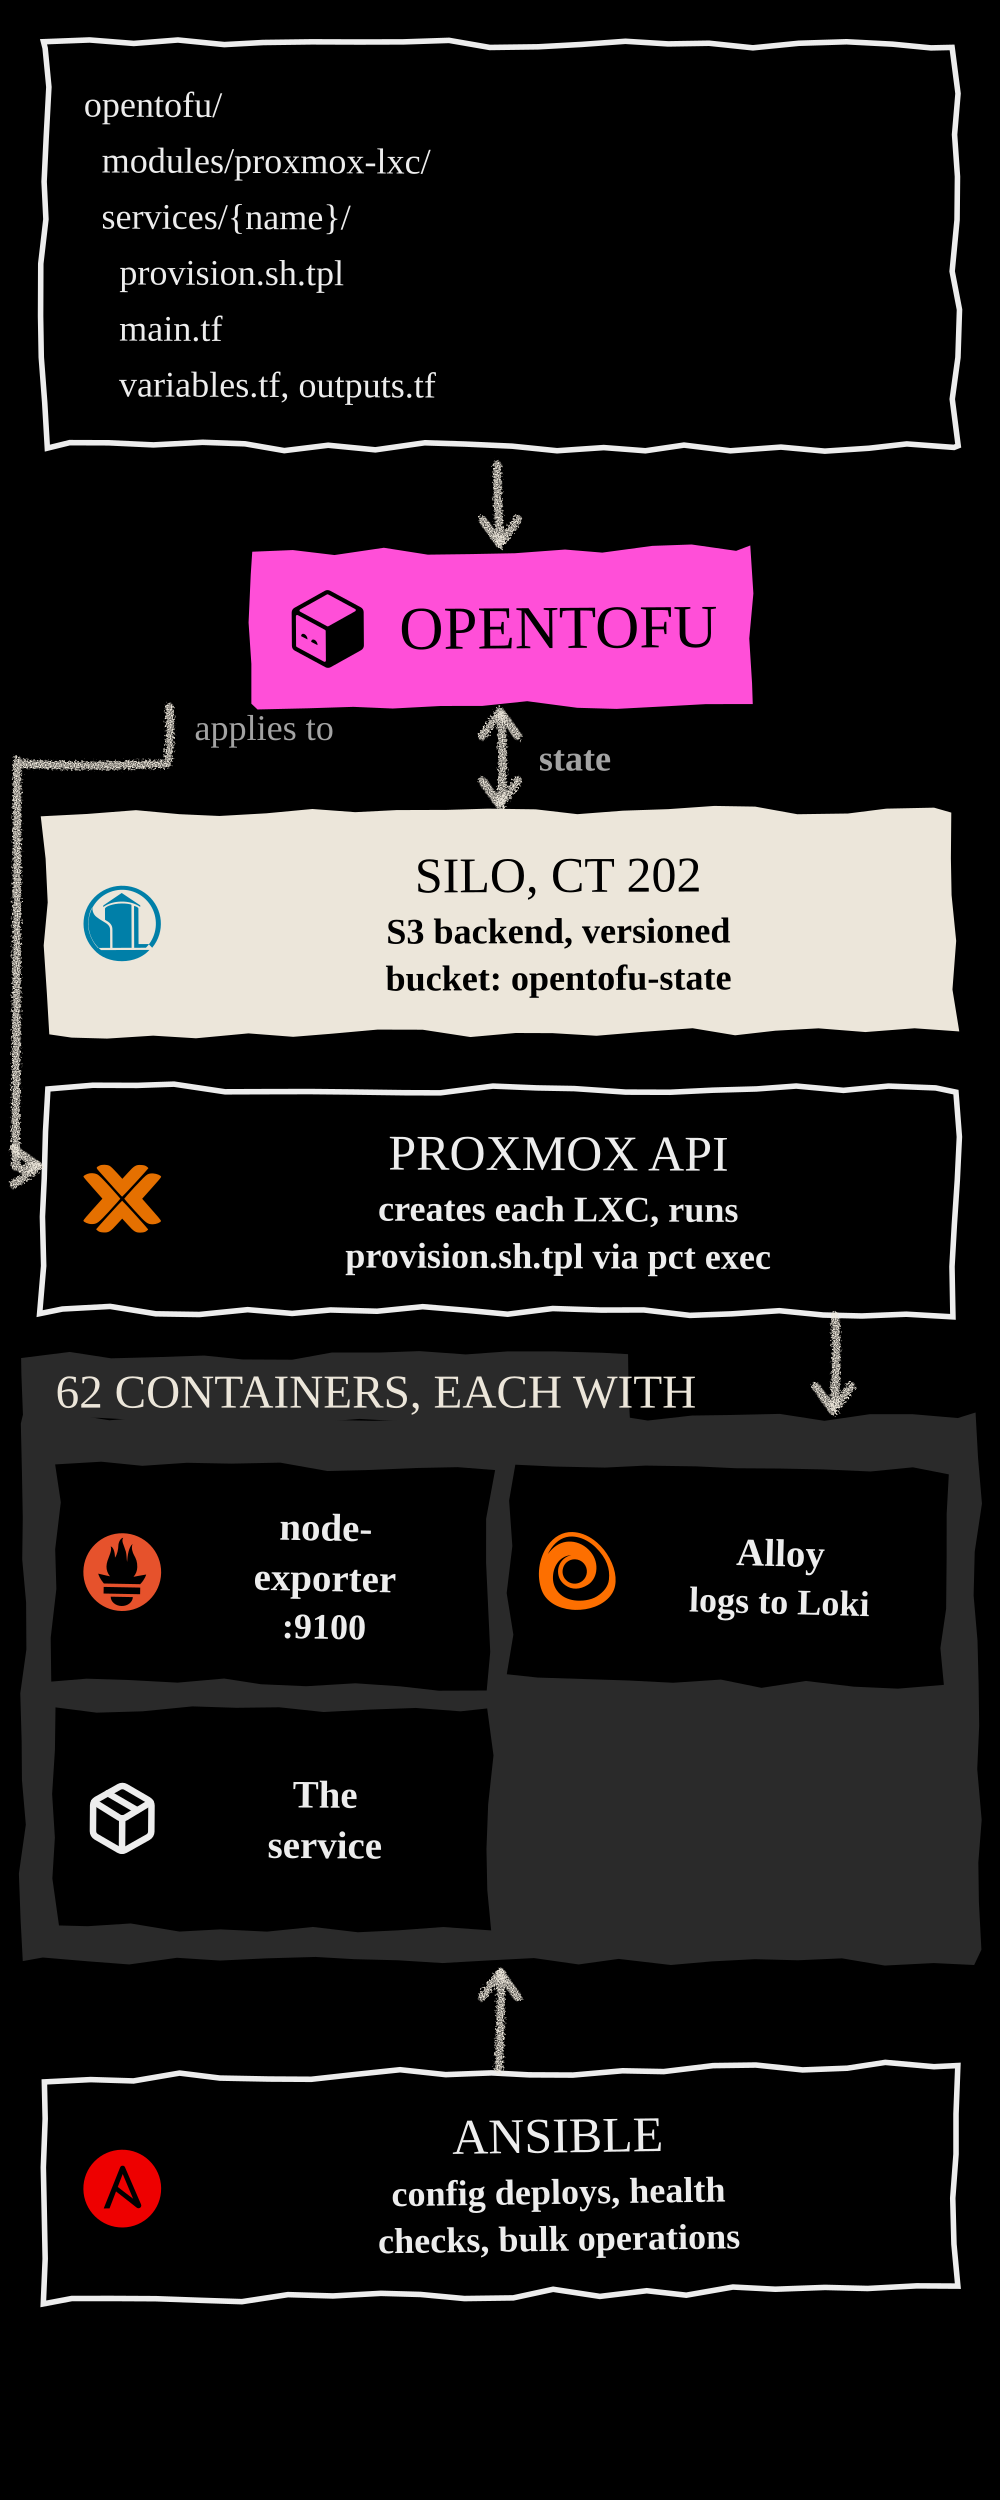
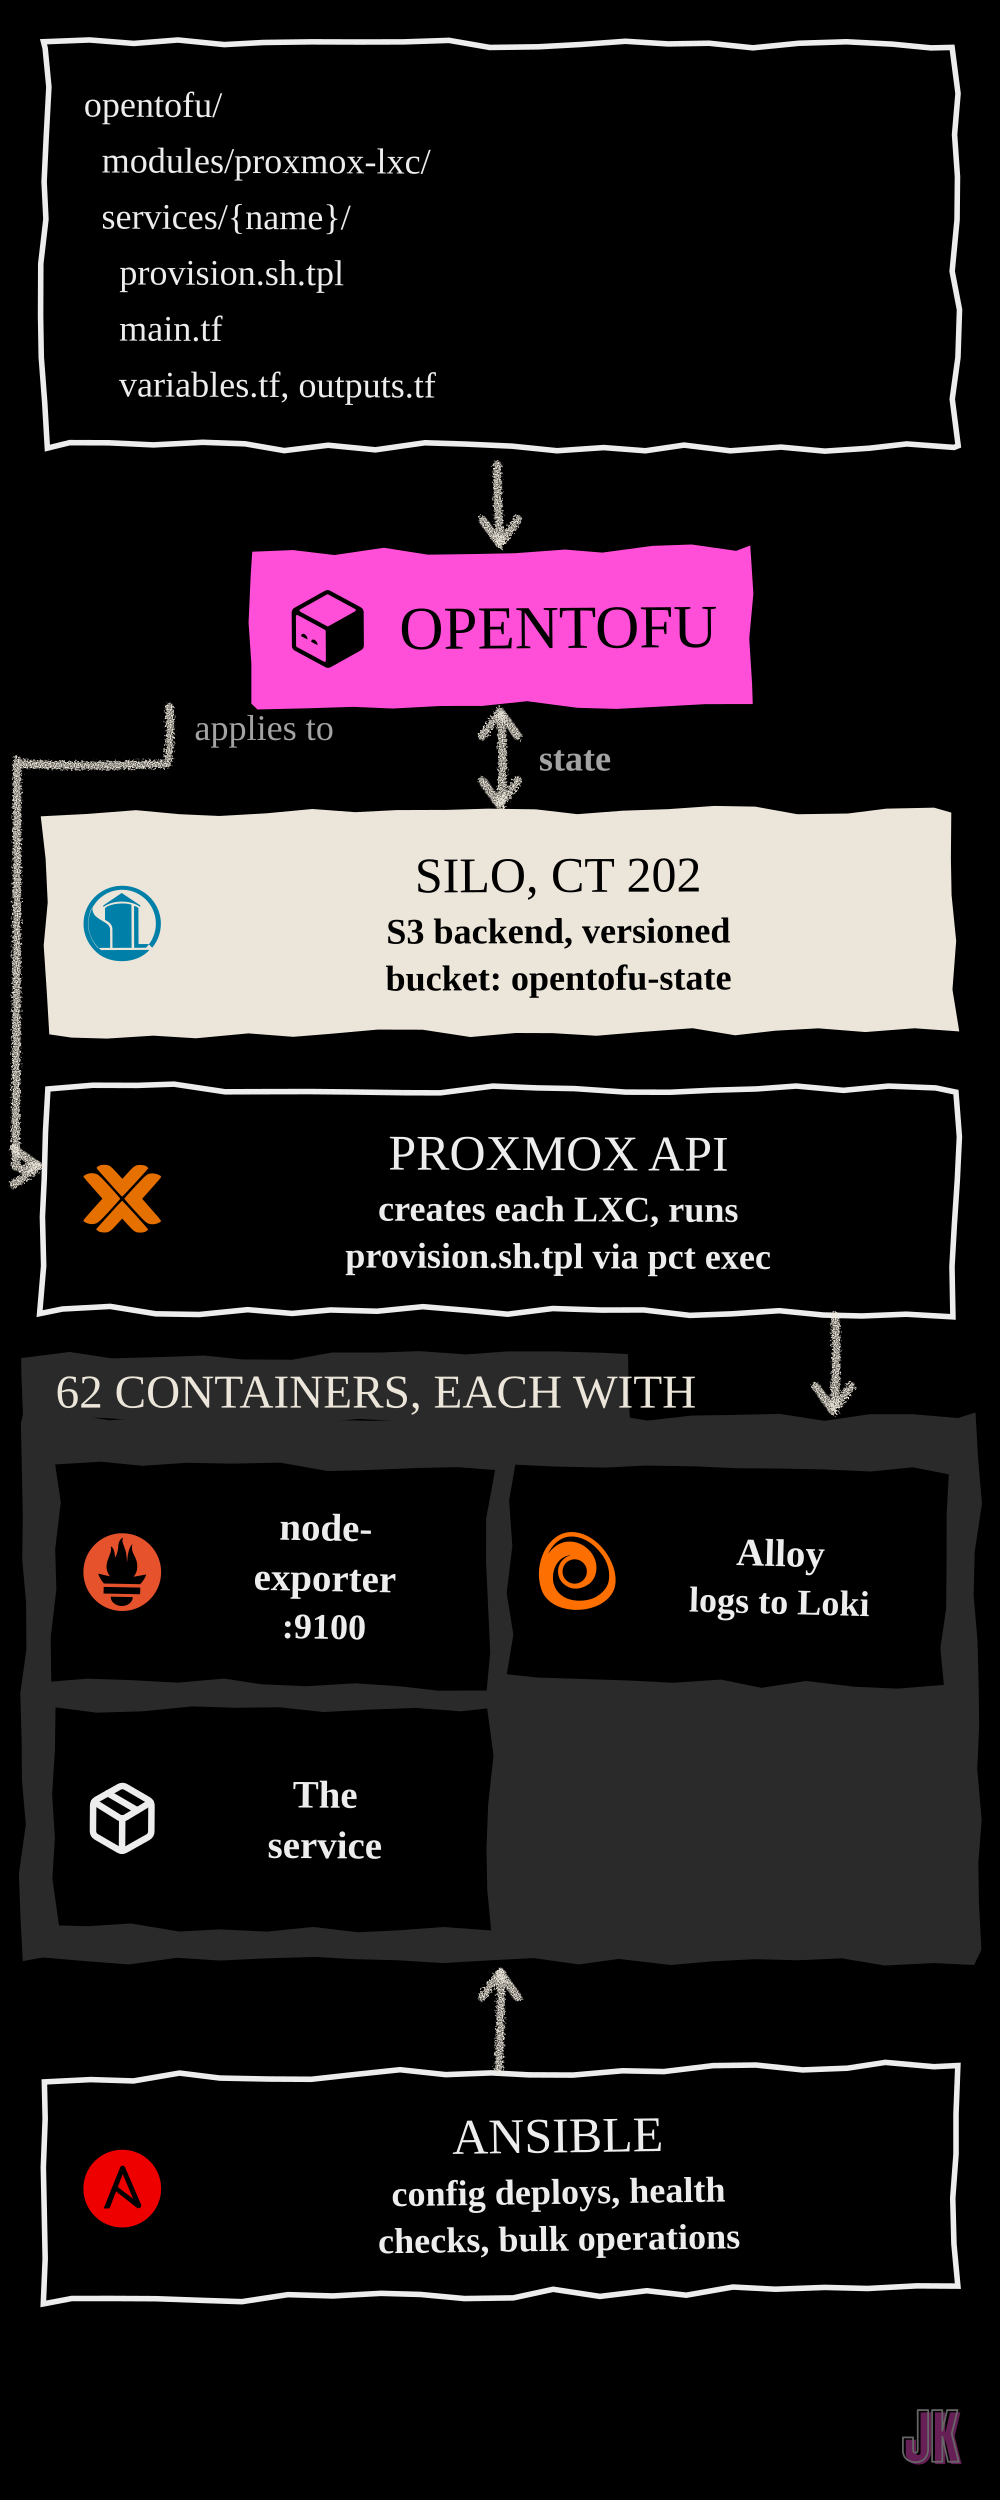
<svg xmlns="http://www.w3.org/2000/svg" viewBox="0 0 360 900" width="360" height="900" role="img" aria-label="The OpenTofu setup: a Git repo holds a reusable Debian 13 LXC baseline module and one directory per service (provision.sh.tpl, main.tf, variables and outputs). OpenTofu reads and writes its state in Silo, the maintained MinIO fork (CT 202 at 192.168.0.202:9000, bucket opentofu-state, a versioned, self-hosted S3 backend) and applies to the Proxmox API, which creates each LXC and runs provision.sh.tpl through pct exec. That gives 62 containers, each running Prometheus node-exporter on port 9100, Grafana Alloy shipping logs to Loki, and the service itself. Ansible handles the operational layer across them: config deploys, health-check rollouts and bulk operations.">
  <defs>
    <filter id="opentofu-proxmox-immutable-homelab-tofu-flow-phone-crayon-1" filterUnits="userSpaceOnUse" x="168" y="156.4" width="23" height="49.6">
      <feTurbulence type="fractalNoise" baseFrequency="1.2" numOctaves="2" seed="3" result="n" />
      <feDisplacementMap in="SourceGraphic" in2="n" scale="2.5" result="d" />
      <feTurbulence type="fractalNoise" baseFrequency="2.2" seed="8" result="g" />
      <feColorMatrix in="g" type="matrix" values="0 0 0 0 0  0 0 0 0 0  0 0 0 0 0  0 0 0 -1.6 1.5" result="holes" />
      <feComposite in="d" in2="holes" operator="in" />
    </filter>
    <filter id="opentofu-proxmox-immutable-homelab-tofu-flow-phone-crayon-2" filterUnits="userSpaceOnUse" x="162.6" y="176" width="34.8" height="31">
      <feTurbulence type="fractalNoise" baseFrequency="1.2" numOctaves="2" seed="3" result="n" />
      <feDisplacementMap in="SourceGraphic" in2="n" scale="2.5" result="d" />
      <feTurbulence type="fractalNoise" baseFrequency="2.2" seed="8" result="g" />
      <feColorMatrix in="g" type="matrix" values="0 0 0 0 0  0 0 0 0 0  0 0 0 0 0  0 0 0 -1.6 1.5" result="holes" />
      <feComposite in="d" in2="holes" operator="in" />
    </filter>
    <filter id="opentofu-proxmox-immutable-homelab-tofu-flow-phone-crayon-3" filterUnits="userSpaceOnUse" x="169.2" y="246.3" width="23.5" height="53.8">
      <feTurbulence type="fractalNoise" baseFrequency="1.2" numOctaves="2" seed="3" result="n" />
      <feDisplacementMap in="SourceGraphic" in2="n" scale="2.5" result="d" />
      <feTurbulence type="fractalNoise" baseFrequency="2.2" seed="8" result="g" />
      <feColorMatrix in="g" type="matrix" values="0 0 0 0 0  0 0 0 0 0  0 0 0 0 0  0 0 0 -1.6 1.5" result="holes" />
      <feComposite in="d" in2="holes" operator="in" />
    </filter>
    <filter id="opentofu-proxmox-immutable-homelab-tofu-flow-phone-crayon-4" filterUnits="userSpaceOnUse" x="162.6" y="270" width="34.8" height="31">
      <feTurbulence type="fractalNoise" baseFrequency="1.2" numOctaves="2" seed="3" result="n" />
      <feDisplacementMap in="SourceGraphic" in2="n" scale="2.5" result="d" />
      <feTurbulence type="fractalNoise" baseFrequency="2.2" seed="8" result="g" />
      <feColorMatrix in="g" type="matrix" values="0 0 0 0 0  0 0 0 0 0  0 0 0 0 0  0 0 0 -1.6 1.5" result="holes" />
      <feComposite in="d" in2="holes" operator="in" />
    </filter>
    <filter id="opentofu-proxmox-immutable-homelab-tofu-flow-phone-crayon-5" filterUnits="userSpaceOnUse" x="162.6" y="245" width="34.8" height="31">
      <feTurbulence type="fractalNoise" baseFrequency="1.2" numOctaves="2" seed="3" result="n" />
      <feDisplacementMap in="SourceGraphic" in2="n" scale="2.5" result="d" />
      <feTurbulence type="fractalNoise" baseFrequency="2.2" seed="8" result="g" />
      <feColorMatrix in="g" type="matrix" values="0 0 0 0 0  0 0 0 0 0  0 0 0 0 0  0 0 0 -1.6 1.5" result="holes" />
      <feComposite in="d" in2="holes" operator="in" />
    </filter>
    <filter id="opentofu-proxmox-immutable-homelab-tofu-flow-phone-crayon-6" filterUnits="userSpaceOnUse" x="-5.4" y="243.6" width="78" height="188.2">
      <feTurbulence type="fractalNoise" baseFrequency="1.2" numOctaves="2" seed="3" result="n" />
      <feDisplacementMap in="SourceGraphic" in2="n" scale="2.5" result="d" />
      <feTurbulence type="fractalNoise" baseFrequency="2.2" seed="8" result="g" />
      <feColorMatrix in="g" type="matrix" values="0 0 0 0 0  0 0 0 0 0  0 0 0 0 0  0 0 0 -1.6 1.5" result="holes" />
      <feComposite in="d" in2="holes" operator="in" />
    </filter>
    <filter id="opentofu-proxmox-immutable-homelab-tofu-flow-phone-crayon-7" filterUnits="userSpaceOnUse" x="-6" y="402.6" width="31" height="34.8">
      <feTurbulence type="fractalNoise" baseFrequency="1.2" numOctaves="2" seed="3" result="n" />
      <feDisplacementMap in="SourceGraphic" in2="n" scale="2.5" result="d" />
      <feTurbulence type="fractalNoise" baseFrequency="2.2" seed="8" result="g" />
      <feColorMatrix in="g" type="matrix" values="0 0 0 0 0  0 0 0 0 0  0 0 0 0 0  0 0 0 -1.6 1.5" result="holes" />
      <feComposite in="d" in2="holes" operator="in" />
    </filter>
    <filter id="opentofu-proxmox-immutable-homelab-tofu-flow-phone-crayon-8" filterUnits="userSpaceOnUse" x="289.2" y="462.7" width="23.4" height="54.9">
      <feTurbulence type="fractalNoise" baseFrequency="1.2" numOctaves="2" seed="3" result="n" />
      <feDisplacementMap in="SourceGraphic" in2="n" scale="2.5" result="d" />
      <feTurbulence type="fractalNoise" baseFrequency="2.2" seed="8" result="g" />
      <feColorMatrix in="g" type="matrix" values="0 0 0 0 0  0 0 0 0 0  0 0 0 0 0  0 0 0 -1.6 1.5" result="holes" />
      <feComposite in="d" in2="holes" operator="in" />
    </filter>
    <filter id="opentofu-proxmox-immutable-homelab-tofu-flow-phone-crayon-9" filterUnits="userSpaceOnUse" x="282.6" y="488" width="34.8" height="31">
      <feTurbulence type="fractalNoise" baseFrequency="1.2" numOctaves="2" seed="3" result="n" />
      <feDisplacementMap in="SourceGraphic" in2="n" scale="2.5" result="d" />
      <feTurbulence type="fractalNoise" baseFrequency="2.2" seed="8" result="g" />
      <feColorMatrix in="g" type="matrix" values="0 0 0 0 0  0 0 0 0 0  0 0 0 0 0  0 0 0 -1.6 1.5" result="holes" />
      <feComposite in="d" in2="holes" operator="in" />
    </filter>
    <filter id="opentofu-proxmox-immutable-homelab-tofu-flow-phone-crayon-10" filterUnits="userSpaceOnUse" x="168.5" y="699.2" width="22.9" height="56.6">
      <feTurbulence type="fractalNoise" baseFrequency="1.2" numOctaves="2" seed="3" result="n" />
      <feDisplacementMap in="SourceGraphic" in2="n" scale="2.5" result="d" />
      <feTurbulence type="fractalNoise" baseFrequency="2.2" seed="8" result="g" />
      <feColorMatrix in="g" type="matrix" values="0 0 0 0 0  0 0 0 0 0  0 0 0 0 0  0 0 0 -1.6 1.5" result="holes" />
      <feComposite in="d" in2="holes" operator="in" />
    </filter>
    <filter id="opentofu-proxmox-immutable-homelab-tofu-flow-phone-crayon-11" filterUnits="userSpaceOnUse" x="162.6" y="699" width="34.8" height="31">
      <feTurbulence type="fractalNoise" baseFrequency="1.2" numOctaves="2" seed="3" result="n" />
      <feDisplacementMap in="SourceGraphic" in2="n" scale="2.5" result="d" />
      <feTurbulence type="fractalNoise" baseFrequency="2.2" seed="8" result="g" />
      <feColorMatrix in="g" type="matrix" values="0 0 0 0 0  0 0 0 0 0  0 0 0 0 0  0 0 0 -1.6 1.5" result="holes" />
      <feComposite in="d" in2="holes" operator="in" />
    </filter>
  </defs>
  <rect width="360" height="900" fill="#000000" />
  <path class="d-paper" d="M8.2,509.5 L23.8,508.8 L39.4,511.3 L55.3,510 L71.7,508.8 L87.2,510.5 L103.3,509 L119.5,511.2 L134.5,511.5 L153.5,510.9 L169.2,509.7 L184.1,508.6 L199.3,508.6 L214.9,508.5 L233.2,511.4 L249.1,509.6 L262.8,509.4 L280.7,509 L296.8,511.5 L313.2,509.1 L328.4,509.1 L344.8,510.5 L351.2,508.5 L352.1,524.9 L353.5,541.3 L350.9,558.6 L350.5,574.4 L351.9,590.6 L352.3,606.3 L352.5,621.3 L351.8,636.9 L353.4,655.2 L352.2,670.5 L352.4,684.7 L353.3,701.9 L350.7,707.4 L336.1,706.7 L318.5,707.6 L303.1,705 L287.2,705.7 L271.8,705.3 L256.2,706.1 L241.5,707.4 L222.7,705.2 L208.3,707.2 L192.2,704.9 L176.9,705.7 L159.2,706.7 L143.3,705.7 L127.5,705.3 L113.6,704.5 L96,705 L79.2,705.8 L63.7,704.8 L46.5,707.2 L32,706.1 L15.4,704.7 L8.2,706 L7.4,690.8 L6.8,674.5 L9.3,656.9 L7.9,640.8 L7.8,627 L7.3,609.6 L9.5,593.8 L9.4,576.9 L8,561.4 L8.2,546.4 L7.9,530 L7.5,512.5 Z" fill="#2a2a2a" />
  <path class="d-paper" d="M7.6,488.9 L25.1,486.7 L40,489 L55.6,488.6 L73.5,488 L87.3,489.4 L105.2,489.5 L119.5,486.9 L137,486.9 L151,486.4 L167.7,487.6 L182.8,486.5 L199.6,486.5 L216.9,487 L226.1,487.5 L226.3,502.7 L226.8,511.3 L209.4,511.7 L192.5,511.1 L178.9,511.1 L161.3,512.7 L145.5,511.7 L129.4,510.8 L113.2,512.1 L96.7,513.1 L81.8,512.1 L65.6,512.9 L49.8,511.2 L35.2,510.4 L18.4,510.5 L8.4,512.8 L7.7,494.8 Z" fill="#2a2a2a" />
  <text x="20" y="501" font-family="var(--font-anton, Anton), Impact, sans-serif" font-size="17" fill="#ece6da" text-anchor="start" dominant-baseline="central">62 CONTAINERS, EACH WITH</text>
  <g transform="rotate(0.2 180 88.5)">
    <path class="d-paper" d="M15.4,15.6 L32,14.9 L47.9,16.1 L63.8,14.8 L80.5,16.4 L94.5,15.6 L111.9,15.3 L129.1,15.3 L145,15.2 L161.4,14.6 L176.1,17.1 L193.5,16.8 L209,15.9 L224.9,14.7 L240.3,15.6 L255,15.3 L270.8,16.9 L287.3,15.2 L304.5,14.6 L321,15.4 L334.9,16.7 L342.5,16.5 L344.7,33.1 L343.5,47.9 L344.6,63 L344.5,78.6 L342.8,97.1 L345.5,110.9 L345,128.1 L343,143.1 L345.2,159.9 L343.7,160.5 L326.7,159.3 L313.1,160.9 L297.2,162 L281.4,160.6 L263.2,162 L246.5,160 L232.6,162.1 L217.6,161 L200.8,162.2 L184.6,160.6 L167.6,159.9 L153.1,159.5 L135.4,162.1 L118.4,160.5 L102.6,162.5 L88.5,160.1 L73.2,159.6 L55.5,160.6 L39.3,159.9 L25.3,159.9 L17.3,161.9 L16.3,145.6 L15,129.2 L14.7,114.4 L14.7,95.5 L16.5,79.5 L15.8,66 L16.5,49.9 L17.4,31.9 L16,17.9 Z" fill="#000000" stroke="#ededed" stroke-width="2" />
    <text x="30" y="38.1" font-family="var(--font-jetbrains-mono, 'JetBrains Mono'), Menlo, monospace" font-size="13" fill="#ededed" text-anchor="start" dominant-baseline="central" xml:space="preserve">opentofu/</text>
    <text x="30" y="58.2" font-family="var(--font-jetbrains-mono, 'JetBrains Mono'), Menlo, monospace" font-size="13" fill="#ededed" text-anchor="start" dominant-baseline="central" xml:space="preserve">  modules/proxmox-lxc/</text>
    <text x="30" y="78.4" font-family="var(--font-jetbrains-mono, 'JetBrains Mono'), Menlo, monospace" font-size="13" fill="#ededed" text-anchor="start" dominant-baseline="central" xml:space="preserve">  services/{name}/</text>
    <text x="30" y="98.5" font-family="var(--font-jetbrains-mono, 'JetBrains Mono'), Menlo, monospace" font-size="13" fill="#ededed" text-anchor="start" dominant-baseline="central" xml:space="preserve">    provision.sh.tpl</text>
    <text x="30" y="118.7" font-family="var(--font-jetbrains-mono, 'JetBrains Mono'), Menlo, monospace" font-size="13" fill="#ededed" text-anchor="start" dominant-baseline="central" xml:space="preserve">    main.tf</text>
    <text x="30" y="138.8" font-family="var(--font-jetbrains-mono, 'JetBrains Mono'), Menlo, monospace" font-size="13" fill="#ededed" text-anchor="start" dominant-baseline="central" xml:space="preserve">    variables.tf, outputs.tf</text>
  </g>
  <g transform="rotate(-0.4 180 226)">
    <path class="d-paper" d="M91,198 L105.6,197.5 L120.6,199.4 L138.4,196.9 L154.2,199.5 L169.9,199.4 L185.6,199.2 L203.6,198 L217,199.2 L235,196.9 L249.2,196.5 L265.2,198.9 L270.3,197 L271.3,214.3 L269.7,230.5 L270.6,246.6 L270.8,254.1 L254,254 L239.2,254.7 L221.7,255.5 L207.6,255 L189.6,252.5 L173.3,254.1 L158.6,254 L141.2,254.8 L127,254.1 L110.8,254.5 L92.5,254.8 L90.3,252.7 L90.4,238.4 L89.5,223.5 L90.4,206.3 Z" fill="#ff4fd8" />
    <svg x="104" y="212" width="28" height="28" viewBox="0 0 24 24">
      <g fill="#000000">
        <path d="m10.184 23.25.002-.01-.033-.017-8.388-4.611a1.684 1.684 0 0 1-.873-1.475V6.864c0-.614.335-1.18.873-1.476l9.424-5.18a1.687 1.687 0 0 1 1.622 0l8.31 4.568.022.012.006.002-.004-.001 1.09.599c.538.296.873.862.873 1.476v10.273c0 .614-.335 1.179-.873 1.475l-8.388 4.611-.03.016-1.006.553c-.505.277-1.117.277-1.622 0l-1.003-.552-.002.01Zm.603-1.158-.005-.001.012.006c.252.123.55-.055.558-.338l.001-9.147c0-.141-.078-.272-.202-.34L2.763 7.661c-.259-.142-.576.045-.576.341v9.135c0 .141.077.272.201.34l8.394 4.613.005.002Zm.556-.327Zm0 0Zm-2.539-4.802-.005.003-1.959-1.031-.003-.004c.001-.003.001-.007.001-.01.023-.305.153-.525.346-.632.194-.107.45-.101.72.041.272.143.508.397.671.691.163.293.252.628.229.935v.007ZM5.71 15.177l-.005.002-1.96-1.031-.002-.004.001-.01c.022-.304.152-.524.346-.632.194-.107.449-.101.72.042.271.143.508.396.671.69.162.294.252.628.229.935v.008Zm14.981-8.999-.003-.018a.382.382 0 0 0-.191-.25l-8.31-4.567a.388.388 0 0 0-.374 0L3.503 5.91c-.162.089-.226.265-.193.423l.009.007-.009-.007c.022.1.083.194.183.253l8.32 4.572c.116.064.258.064.374 0l8.321-4.573c.151-.089.212-.256.183-.407Zm-17.37.16Zm-.002.002c0-.001-.003-.003-.005-.006-.002-.002-.004-.004-.004-.003l.009.009Zm-.467-1.56-.003.002c.002.004.005.006.005.006l-.002-.008Zm.007.007c-.001.001-.002.001-.003.001h-.002l.005-.001Z" />
      </g>
    </svg>
    <text x="201" y="226" font-family="var(--font-anton, Anton), Impact, sans-serif" font-size="22" fill="#000000" text-anchor="middle" dominant-baseline="central">OPENTOFU</text>
  </g>
  <text x="194" y="273" font-family="var(--font-hanken-grotesk, 'Hanken Grotesk'), Arial, sans-serif" font-size="13" font-weight="700" fill="#a3a3a3" text-anchor="start" dominant-baseline="central">state</text>
  <g transform="rotate(-0.2 180 332)">
    <path class="d-paper" d="M14.8,293.3 L31.6,292.5 L49.1,291.2 L64.7,292.7 L79.1,293.4 L96,292.5 L112.6,291 L128,292.2 L142.9,291.5 L160.9,291.5 L175.8,291.1 L193,291.4 L208,293.2 L224.4,292 L240.8,291.5 L257.3,290.4 L272,290.7 L287.2,293.5 L305.4,293.3 L319.2,291.6 L336.4,291.3 L342.6,293.1 L342.4,309.6 L342.6,322.8 L344.2,339.3 L342.8,356.8 L345.2,371.9 L329.1,370.7 L311.4,372 L294.5,370.6 L279,371.4 L264.5,373 L249.2,370.4 L230.7,371.7 L214.6,373 L198.8,372 L185.5,371.9 L169.2,373.3 L152,370.6 L135.8,370.5 L119.6,371.9 L105.4,373 L89.3,371.7 L70.4,373.4 L55,372.4 L38.4,373.4 L25.6,373 L17.6,371.8 L16.8,357.3 L15.7,339.8 L17.2,324.3 L16.5,308.6 Z" fill="#ece6da" />
    <svg x="30" y="318" width="28" height="28" viewBox="230 213 570 570">
      <g fill="#007FA8">
        <path d="M 734 676 A 283.5 278.5 0 1 0 310 692 L 359 692 A 247 248.5 0 1 1 688 676 Z M 300.57 375 C 292 390 300 430 328 450 C 343 461 357 472 374 481 C 410 501 426 517 426 544 L 426 676 L 336 676 C 308 647 286 608 274 565 C 262 522 263 479 272 439 C 278 413 286 389 300.57 375 Z M 602 373 Q 602 368 607 370 C 619 374 634 381 634 389 L 634 647 Q 634 649 636 649 L 708 649 L 734 676 L 602 676 Z M 310 692 L 714 692 C 668 743 596 774 512 774 C 428 774 355 743 310 692 Z M 389 389 C 389 374 447 351 512 351 C 540 351 565 354 580 359 Q 583 360 583 364 L 583 676 L 443 676 L 443 541 C 443 509 426 490 389 470 Z M 512 274 L 647 365 Q 649 370 647 376 C 609 350 563 337 512 337 C 460 337 414 350 377 376 Q 375 370 377 365 Z" />
      </g>
    </svg>
    <text x="201" y="315.1" font-family="var(--font-anton, Anton), Impact, sans-serif" font-size="18" fill="#000000" text-anchor="middle" dominant-baseline="central">SILO, CT 202</text>
    <text x="201" y="335.2" font-family="var(--font-hanken-grotesk, 'Hanken Grotesk'), Arial, sans-serif" font-size="13" font-weight="600" fill="#000000" text-anchor="middle" dominant-baseline="central">S3 backend, versioned</text>
    <text x="201" y="352.1" font-family="var(--font-hanken-grotesk, 'Hanken Grotesk'), Arial, sans-serif" font-size="13" font-weight="600" fill="#000000" text-anchor="middle" dominant-baseline="central">bucket: opentofu-state</text>
  </g>
  <text x="70" y="262" font-family="var(--font-hanken-grotesk, 'Hanken Grotesk'), Arial, sans-serif" font-size="13" fill="#a3a3a3" text-anchor="start" dominant-baseline="central">applies to</text>
  <g transform="rotate(0.2 180 432)">
    <path class="d-paper" d="M17.1,392.6 L33.2,391.2 L49.2,391.2 L62.5,390.7 L80.9,393.4 L94.5,393.3 L111.4,393.2 L126.7,393.3 L145.5,393.5 L158.4,393.5 L177.3,391 L193.1,391.6 L206.6,391.8 L225.1,393 L241,393 L256.5,392.2 L272.2,391.7 L286.5,390.6 L303.5,392.1 L319.7,390.5 L336.7,391.1 L344,392.6 L345.3,408.7 L344.6,424.3 L343.6,440.3 L342.8,455.4 L343.2,473.5 L326.4,472.6 L310.4,473.3 L296.5,473 L280.7,471.5 L263.5,472.7 L248.5,473.3 L231.9,471.4 L216.5,471.5 L199.1,471 L182.9,473.1 L168.6,471.8 L152.3,470.5 L135.9,472.2 L119.1,471.8 L105.3,473.1 L89.3,471.8 L71.9,473.6 L56.2,473.4 L39.8,470.8 L22.6,471.8 L14.4,473.5 L15.8,456.3 L15.3,438.6 L15.9,424.9 L16.3,407.9 Z" fill="#000000" stroke="#ededed" stroke-width="2" />
    <svg x="30" y="418" width="28" height="28" viewBox="0 0 24 24">
      <g fill="#E57000">
        <path d="M4.928 1.825c-1.09.553-1.09.64-.07 1.78 5.655 6.295 7.004 7.782 7.107 7.782.139.017 7.971-8.542 8.058-8.801.034-.07-.208-.312-.519-.536-.415-.312-.864-.433-1.712-.467-1.59-.104-2.144.242-4.115 2.455-.899 1.003-1.66 1.833-1.66 1.833-.017 0-.76-.813-1.642-1.798S8.473 2.1 8.127 1.91c-.796-.45-2.421-.484-3.2-.086zM1.297 4.367C.45 4.695 0 5.007 0 5.248c0 .121 1.331 1.678 2.94 3.459 1.625 1.78 2.939 3.268 2.939 3.302 0 .035-1.331 1.522-2.94 3.303C1.314 17.11.017 18.683.035 18.822c.086.467 1.504 1.055 2.541 1.055 1.678-.018 2.058-.312 5.603-4.202 1.78-1.954 3.233-3.614 3.233-3.666 0-.069-1.435-1.694-3.199-3.63-2.3-2.508-3.423-3.632-3.96-3.874-.812-.398-2.126-.467-2.956-.138zm18.467.12c-.502.26-1.764 1.505-3.943 3.891-1.763 1.937-3.199 3.562-3.199 3.631 0 .07 1.453 1.712 3.234 3.666 3.544 3.89 3.925 4.184 5.602 4.202 1.038 0 2.455-.588 2.542-1.055.017-.156-1.28-1.712-2.905-3.493-1.608-1.78-2.94-3.285-2.94-3.32 0-.034 1.332-1.539 2.94-3.32C22.72 6.91 24.017 5.352 24 5.214c-.087-.45-1.366-.968-2.473-1.038-.795-.034-1.21.035-1.763.312zM7.954 16.973c-2.144 2.369-3.908 4.374-3.943 4.46-.034.07.208.312.52.537.414.311.864.432 1.711.467 1.574.103 2.161-.26 4.15-2.508.864-.968 1.608-1.78 1.625-1.78s.761.812 1.643 1.798c2.023 2.248 2.559 2.576 4.132 2.49.848-.035 1.297-.156 1.712-.467.311-.225.553-.467.519-.536-.087-.26-7.92-8.819-8.058-8.801-.069 0-1.867 1.954-4.011 4.34z" />
      </g>
    </svg>
    <text x="201" y="415.1" font-family="var(--font-anton, Anton), Impact, sans-serif" font-size="18" fill="#ededed" text-anchor="middle" dominant-baseline="central">PROXMOX API</text>
    <text x="201" y="435.2" font-family="var(--font-hanken-grotesk, 'Hanken Grotesk'), Arial, sans-serif" font-size="13" font-weight="600" fill="#ededed" text-anchor="middle" dominant-baseline="central">creates each LXC, runs</text>
    <text x="201" y="452.1" font-family="var(--font-hanken-grotesk, 'Hanken Grotesk'), Arial, sans-serif" font-size="13" font-weight="600" fill="#ededed" text-anchor="middle" dominant-baseline="central">provision.sh.tpl via pct exec</text>
  </g>
  <g transform="rotate(1.1 98 567)">
    <path class="d-paper" d="M19.1,528.7 L35.7,527.4 L50.5,528.6 L66.5,527.2 L82.5,527.2 L100.1,526.5 L117.2,529.2 L130.9,528.6 L148.9,527.5 L164,526.9 L177.5,527.7 L174.6,545.3 L174.9,561.2 L175.8,575 L177,593.2 L176,607.1 L158.7,607.5 L144.9,606.2 L128.7,605.4 L111,606.8 L94.7,606.4 L81.4,604.6 L64.7,606.4 L47.3,605.8 L31.9,605.6 L19.2,606.9 L18.7,591.1 L20.4,573.5 L19.7,559.2 L21.4,542.3 Z" fill="#000000" />
    <svg x="30" y="553" width="28" height="28" viewBox="0 0 24 24">
      <g fill="#E6522C">
        <path d="M12 0C5.373 0 0 5.372 0 12c0 6.627 5.373 12 12 12s12-5.373 12-12c0-6.628-5.373-12-12-12zm0 22.46c-1.885 0-3.414-1.26-3.414-2.814h6.828c0 1.553-1.528 2.813-3.414 2.813zm5.64-3.745H6.36v-2.046h11.28v2.046zm-.04-3.098H6.391c-.037-.043-.075-.086-.111-.13-1.155-1.401-1.427-2.133-1.69-2.879-.005-.025 1.4.287 2.395.511 0 0 .513.119 1.262.255-.72-.843-1.147-1.915-1.147-3.01 0-2.406 1.845-4.508 1.18-6.207.648.053 1.34 1.367 1.387 3.422.689-.951.977-2.69.977-3.755 0-1.103.727-2.385 1.454-2.429-.648 1.069.168 1.984.894 4.256.272.854.237 2.29.447 3.201.07-1.892.395-4.652 1.595-5.605-.529 1.2.079 2.702.494 3.424.671 1.164 1.078 2.047 1.078 3.716a4.642 4.642 0 01-1.11 2.996c.792-.149 1.34-.283 1.34-.283l2.573-.502s-.374 1.538-1.81 3.019z" />
      </g>
    </svg>
    <text x="117" y="549.5" font-family="var(--font-hanken-grotesk, 'Hanken Grotesk'), Arial, sans-serif" font-size="14" font-weight="600" fill="#ededed" text-anchor="middle" dominant-baseline="central">node-</text>
    <text x="117" y="567.7" font-family="var(--font-hanken-grotesk, 'Hanken Grotesk'), Arial, sans-serif" font-size="14" font-weight="600" fill="#ededed" text-anchor="middle" dominant-baseline="central">exporter</text>
    <text x="117" y="585.2" font-family="var(--font-hanken-grotesk, 'Hanken Grotesk'), Arial, sans-serif" font-size="13" font-weight="600" fill="#ededed" text-anchor="middle" dominant-baseline="central">:9100</text>
  </g>
  <g transform="rotate(1.5 262 567)">
    <path class="d-paper" d="M184.5,529.3 L198.6,529.6 L216.8,529.5 L231.4,528.4 L249.6,528.2 L263.9,528.5 L279.5,528.2 L295.3,528.1 L312.4,528.4 L327.6,526.5 L340.6,528.7 L340.2,542.9 L340.6,558.8 L340.9,577.1 L339.2,591.3 L340.8,604.5 L324.3,606.3 L308.4,606 L291.1,604.4 L275.2,607.3 L260.5,604.7 L243.3,606.3 L227.3,605.9 L211.2,605.8 L194.5,605.7 L183.4,604.8 L185.4,590.5 L182.6,575.6 L184.2,558.6 L182.6,542.3 Z" fill="#000000" />
    <svg x="194" y="553" width="27.7" height="28" viewBox="0 0 373.46 377.76">
      <defs />
      <g id="opentofu-proxmox-immutable-homelab-tofu-flow-phone-l5-Layer_1-2">
        <path fill="#fd6f00" d="M341.1,122.44c-16.59-28.61-37.84-53.88-62.09-74.04l-.46-.38h0c-4.83-4-9.77-7.81-14.82-11.38C229.81,12.67,192.7,0,156.4,0,110.29,0,68.52,24.6,38.78,69.28-3.05,132.1-11.97,220.16,16.56,288.4c21.41,51.21,77,84.43,148.69,88.87,5.22,.32,10.48,.48,15.73,.48,33.19,0,66.7-6.39,95.83-18.41,37.05-15.29,65.41-38.69,82-67.68,24.64-43.05,17.85-107.89-17.72-169.23Zm-167.56,9.61c16.31,0,32.55,6.68,44.23,19.78,10.53,11.81,15.83,27.01,14.93,42.8-.88,15.48-7.64,29.71-19.03,40.19l-1.37,1.22c-20.12,17.41-48.83,18.87-70.36,5.28-4.91-3.46-9.62-7.66-14.06-12.65-1.15-1.29-2.22-2.64-3.22-4.04-3.53-5.16-6.14-10.73-7.85-16.51-.1-.36-.21-.71-.3-1.07-.01-.05-.02-.09-.04-.14-5.24-20.41,.74-44.18,17.09-59.28l1.25-1.15c11.16-9.67,24.96-14.43,38.73-14.43Zm-17.14-110.3c31.78,0,64.55,11.29,94.77,32.66,4.64,3.28,9.17,6.78,13.61,10.45l7.28,6.58c55.73,51.82,73.16,102.36,68.8,154.66-2.86,34.34-24.74,61.76-56.1,83-29.86,20.22-75.54,26.01-108.18,22.51-32.05-3.43-65.27-16.35-86.72-45.41-17.74-24.04-23.01-49.86-20.61-77.56,2.39-27.56,13.45-53.33,31.39-71.26,10.06-10.06,27.24-22.69,54.67-25-12.84,2.95-25.13,9.07-35.64,18.44-21.29,18.99-30.15,46.78-26.04,73.07,1.76,12.01,6.22,23.58,13.47,33.59,1.84,2.64,3.84,5.22,6.04,7.68,5.26,5.9,11.21,10.83,17.61,14.81,31.35,21.18,70.41,19.51,108.55-5.78,20.78-13.78,34.83-37.67,38.53-65.56,4.49-33.78-6.35-68.43-29.75-95.06-25.45-28.96-60.67-46.1-96.64-47.02-33.44-.88-64.37,12.31-89.46,38.08-7.68,7.89-14.67,16.43-20.91,25.48,4.51-10.06,9.79-19.7,15.82-28.77,25.58-38.42,60.92-59.58,99.51-59.58Z" />
      </g>
    </svg>
    <text x="280.8" y="558.6" font-family="var(--font-hanken-grotesk, 'Hanken Grotesk'), Arial, sans-serif" font-size="14" font-weight="600" fill="#ededed" text-anchor="middle" dominant-baseline="central">Alloy</text>
    <text x="280.8" y="576.1" font-family="var(--font-hanken-grotesk, 'Hanken Grotesk'), Arial, sans-serif" font-size="13" font-weight="600" fill="#ededed" text-anchor="middle" dominant-baseline="central">logs to Loki</text>
  </g>
  <g transform="rotate(0.4 98 655)">
    <path class="d-paper" d="M19.7,615.2 L34.5,617 L51,616.4 L69,614.5 L84.8,614.9 L100.2,614.6 L116.2,616.2 L133,615.2 L149.4,614.5 L165.5,615.6 L175.1,614.5 L177.5,631.4 L175.7,649 L175.2,665.1 L175.6,679.9 L177.1,694.4 L159.7,693.3 L143.7,694.6 L129.1,695.4 L112.9,693.6 L96.4,695.4 L79.6,694.7 L64.9,695.6 L47.3,692.8 L31.8,693.9 L21.5,693.7 L19,676.8 L19.8,662.1 L18.7,646.4 L19.6,630.5 Z" fill="#000000" />
    <svg x="30" y="641" width="28" height="28" viewBox="0 0 24 24">
      <g fill="none" stroke="#ededed" stroke-width="2" stroke-linecap="round" stroke-linejoin="round">
        <path d="M11 21.73a2 2 0 0 0 2 0l7-4A2 2 0 0 0 21 16V8a2 2 0 0 0-1-1.73l-7-4a2 2 0 0 0-2 0l-7 4A2 2 0 0 0 3 8v8a2 2 0 0 0 1 1.73z" />
        <path d="M12 22V12" />
        <path d="m3.3 7 7.703 4.734a2 2 0 0 0 1.994 0L20.7 7" />
        <path d="m7.5 4.27 9 5.15" />
      </g>
    </svg>
    <text x="117" y="645.9" font-family="var(--font-hanken-grotesk, 'Hanken Grotesk'), Arial, sans-serif" font-size="14" font-weight="600" fill="#ededed" text-anchor="middle" dominant-baseline="central">The</text>
    <text x="117" y="664.1" font-family="var(--font-hanken-grotesk, 'Hanken Grotesk'), Arial, sans-serif" font-size="14" font-weight="600" fill="#ededed" text-anchor="middle" dominant-baseline="central">service</text>
  </g>
  <g transform="rotate(-0.8 180 786)">
    <path class="d-paper" d="M16.5,747.2 L33.2,746.6 L48.6,747.3 L65.2,744.7 L79.7,746.7 L97.4,747.3 L112.6,747.6 L129.2,746 L144.6,744.6 L161,746.6 L177.5,746.2 L191,747.1 L206.8,747.4 L224.7,746.1 L239.5,746.6 L257.3,744.7 L272.7,744.7 L289.5,746.7 L305.6,746.3 L319.3,744.4 L336.8,746.2 L345.4,745.9 L344.5,763.3 L344.3,777.8 L342.9,793.6 L343.1,810.2 L344.3,825.3 L329.5,825 L311.8,825.7 L296.5,825.1 L278.6,825.5 L263.3,824.5 L246.5,827.2 L232.3,825.4 L215.4,827.2 L198.6,824.4 L184.2,827.3 L166.6,827.3 L150.8,825.6 L136.6,825 L119.3,825.7 L103.1,825 L86.5,827.3 L71.5,826.6 L55.5,825.8 L40.1,825.5 L25.3,825.3 L15,827.1 L15.9,810.9 L15.8,793.6 L15.7,778 L16.6,760.5 Z" fill="#000000" stroke="#ededed" stroke-width="2" />
    <svg x="30" y="772" width="28" height="28" viewBox="0 0 24 24">
      <g fill="#EE0000">
        <path d="M10.617 11.473l4.686 3.695-3.102-7.662zM12 0C5.371 0 0 5.371 0 12s5.371 12 12 12 12-5.371 12-12S18.629 0 12 0zm5.797 17.305c-.011.471-.403.842-.875.83-.236 0-.416-.09-.664-.293l-6.19-5-2.079 5.203H6.191L11.438 5.44c.124-.314.427-.52.764-.506.326-.014.63.189.742.506l4.774 11.494c.045.111.08.234.08.348-.001.009-.001.009-.001.023z" />
      </g>
    </svg>
    <text x="201" y="769.1" font-family="var(--font-anton, Anton), Impact, sans-serif" font-size="18" fill="#ededed" text-anchor="middle" dominant-baseline="central">ANSIBLE</text>
    <text x="201" y="789.3" font-family="var(--font-hanken-grotesk, 'Hanken Grotesk'), Arial, sans-serif" font-size="13" font-weight="600" fill="#ededed" text-anchor="middle" dominant-baseline="central">config deploys, health</text>
    <text x="201" y="806.2" font-family="var(--font-hanken-grotesk, 'Hanken Grotesk'), Arial, sans-serif" font-size="13" font-weight="600" fill="#ededed" text-anchor="middle" dominant-baseline="central">checks, bulk operations</text>
  </g>
  <g class="d-flow">
    <path d="M179,167.4 Q179.1,182.3 180,195" fill="none" stroke="#ece6da" stroke-width="3" stroke-linecap="round" stroke-linejoin="round" filter="url(#opentofu-proxmox-immutable-homelab-tofu-flow-phone-crayon-1)" />
    <path d="M173.6,187 L180,196 L186.4,187" fill="none" stroke="#ece6da" stroke-width="3" stroke-linecap="round" stroke-linejoin="round" filter="url(#opentofu-proxmox-immutable-homelab-tofu-flow-phone-crayon-2)" />
  </g>
  <g class="d-flow">
    <path d="M180.2,257.3 Q181.7,273 180.2,289.1" fill="none" stroke="#ece6da" stroke-width="3" stroke-linecap="round" stroke-linejoin="round" filter="url(#opentofu-proxmox-immutable-homelab-tofu-flow-phone-crayon-3)" />
    <path d="M173.6,281 L180,290 L186.4,281" fill="none" stroke="#ece6da" stroke-width="3" stroke-linecap="round" stroke-linejoin="round" filter="url(#opentofu-proxmox-immutable-homelab-tofu-flow-phone-crayon-4)" />
    <path d="M186.4,265 L180,256 L173.6,265" fill="none" stroke="#ece6da" stroke-width="3" stroke-linecap="round" stroke-linejoin="round" filter="url(#opentofu-proxmox-immutable-homelab-tofu-flow-phone-crayon-5)" />
  </g>
  <g class="d-flow">
    <path d="M61,254.6 Q61.6,265 60.6,273.1 M60.1,274.9 Q35,276.3 6.9,274.9 M6.2,273.7 Q6.1,347 5.6,419.8 M7.2,420.6 Q11.3,420.8 13.4,419.5" fill="none" stroke="#ece6da" stroke-width="3" stroke-linecap="round" stroke-linejoin="round" filter="url(#opentofu-proxmox-immutable-homelab-tofu-flow-phone-crayon-6)" />
    <path d="M5,426.4 L14,420 L5,413.6" fill="none" stroke="#ece6da" stroke-width="3" stroke-linecap="round" stroke-linejoin="round" filter="url(#opentofu-proxmox-immutable-homelab-tofu-flow-phone-crayon-7)" />
  </g>
  <g class="d-flow">
    <path d="M300.6,473.7 Q301.6,490 300.2,506.6" fill="none" stroke="#ece6da" stroke-width="3" stroke-linecap="round" stroke-linejoin="round" filter="url(#opentofu-proxmox-immutable-homelab-tofu-flow-phone-crayon-8)" />
    <path d="M293.6,499 L300,508 L306.4,499" fill="none" stroke="#ece6da" stroke-width="3" stroke-linecap="round" stroke-linejoin="round" filter="url(#opentofu-proxmox-immutable-homelab-tofu-flow-phone-crayon-9)" />
  </g>
  <g class="d-flow">
    <path d="M179.5,744.8 Q180.4,727.7 180.3,710.2" fill="none" stroke="#ece6da" stroke-width="3" stroke-linecap="round" stroke-linejoin="round" filter="url(#opentofu-proxmox-immutable-homelab-tofu-flow-phone-crayon-10)" />
    <path d="M186.4,719 L180,710 L173.6,719" fill="none" stroke="#ece6da" stroke-width="3" stroke-linecap="round" stroke-linejoin="round" filter="url(#opentofu-proxmox-immutable-homelab-tofu-flow-phone-crayon-11)" />
  </g>
+   <g class="jk-mark" opacity="0.4" aria-hidden="true" transform="translate(325.68 868.47) scale(0.186)">
+     <path d="M26.59 100.91 Q19.83 100.91 14.26 98.3 Q8.69 95.68 5.43 90.54 Q2.16 85.4 2.16 77.9 L2.16 52.84 L21.93 52.84 L21.93 76.7 Q21.93 79.32 22.98 80.91 Q24.03 82.5 26.36 82.5 Q30.85 82.5 30.85 76.99 L30.85 0 L51.02 0 L51.02 75 Q51.02 82.95 47.9 88.78 Q44.77 94.6 39.26 97.76 Q33.75 100.91 26.59 100.91 Z M58.69 100 L58.69 0 L78.47 0 L78.47 40.06 L87.78 0 L107.9 0 L96.7 45.8 L110.23 100 L89.49 100 L78.58 51.59 L78.58 100 Z" fill="#ff4fd8" />
+     <path d="M26.59 100.91 Q19.83 100.91 14.26 98.3 Q8.69 95.68 5.43 90.54 Q2.16 85.4 2.16 77.9 L2.16 52.84 L21.93 52.84 L21.93 76.7 Q21.93 79.32 22.98 80.91 Q24.03 82.5 26.36 82.5 Q30.85 82.5 30.85 76.99 L30.85 0 L51.02 0 L51.02 75 Q51.02 82.95 47.9 88.78 Q44.77 94.6 39.26 97.76 Q33.75 100.91 26.59 100.91 Z M58.69 100 L58.69 0 L78.47 0 L78.47 40.06 L87.78 0 L107.9 0 L96.7 45.8 L110.23 100 L89.49 100 L78.58 51.59 L78.58 100 Z" fill="none" stroke="#fff" stroke-width="3.4" stroke-linejoin="round" transform="translate(-5.6 -4.5)" />
+   </g>
</svg>
